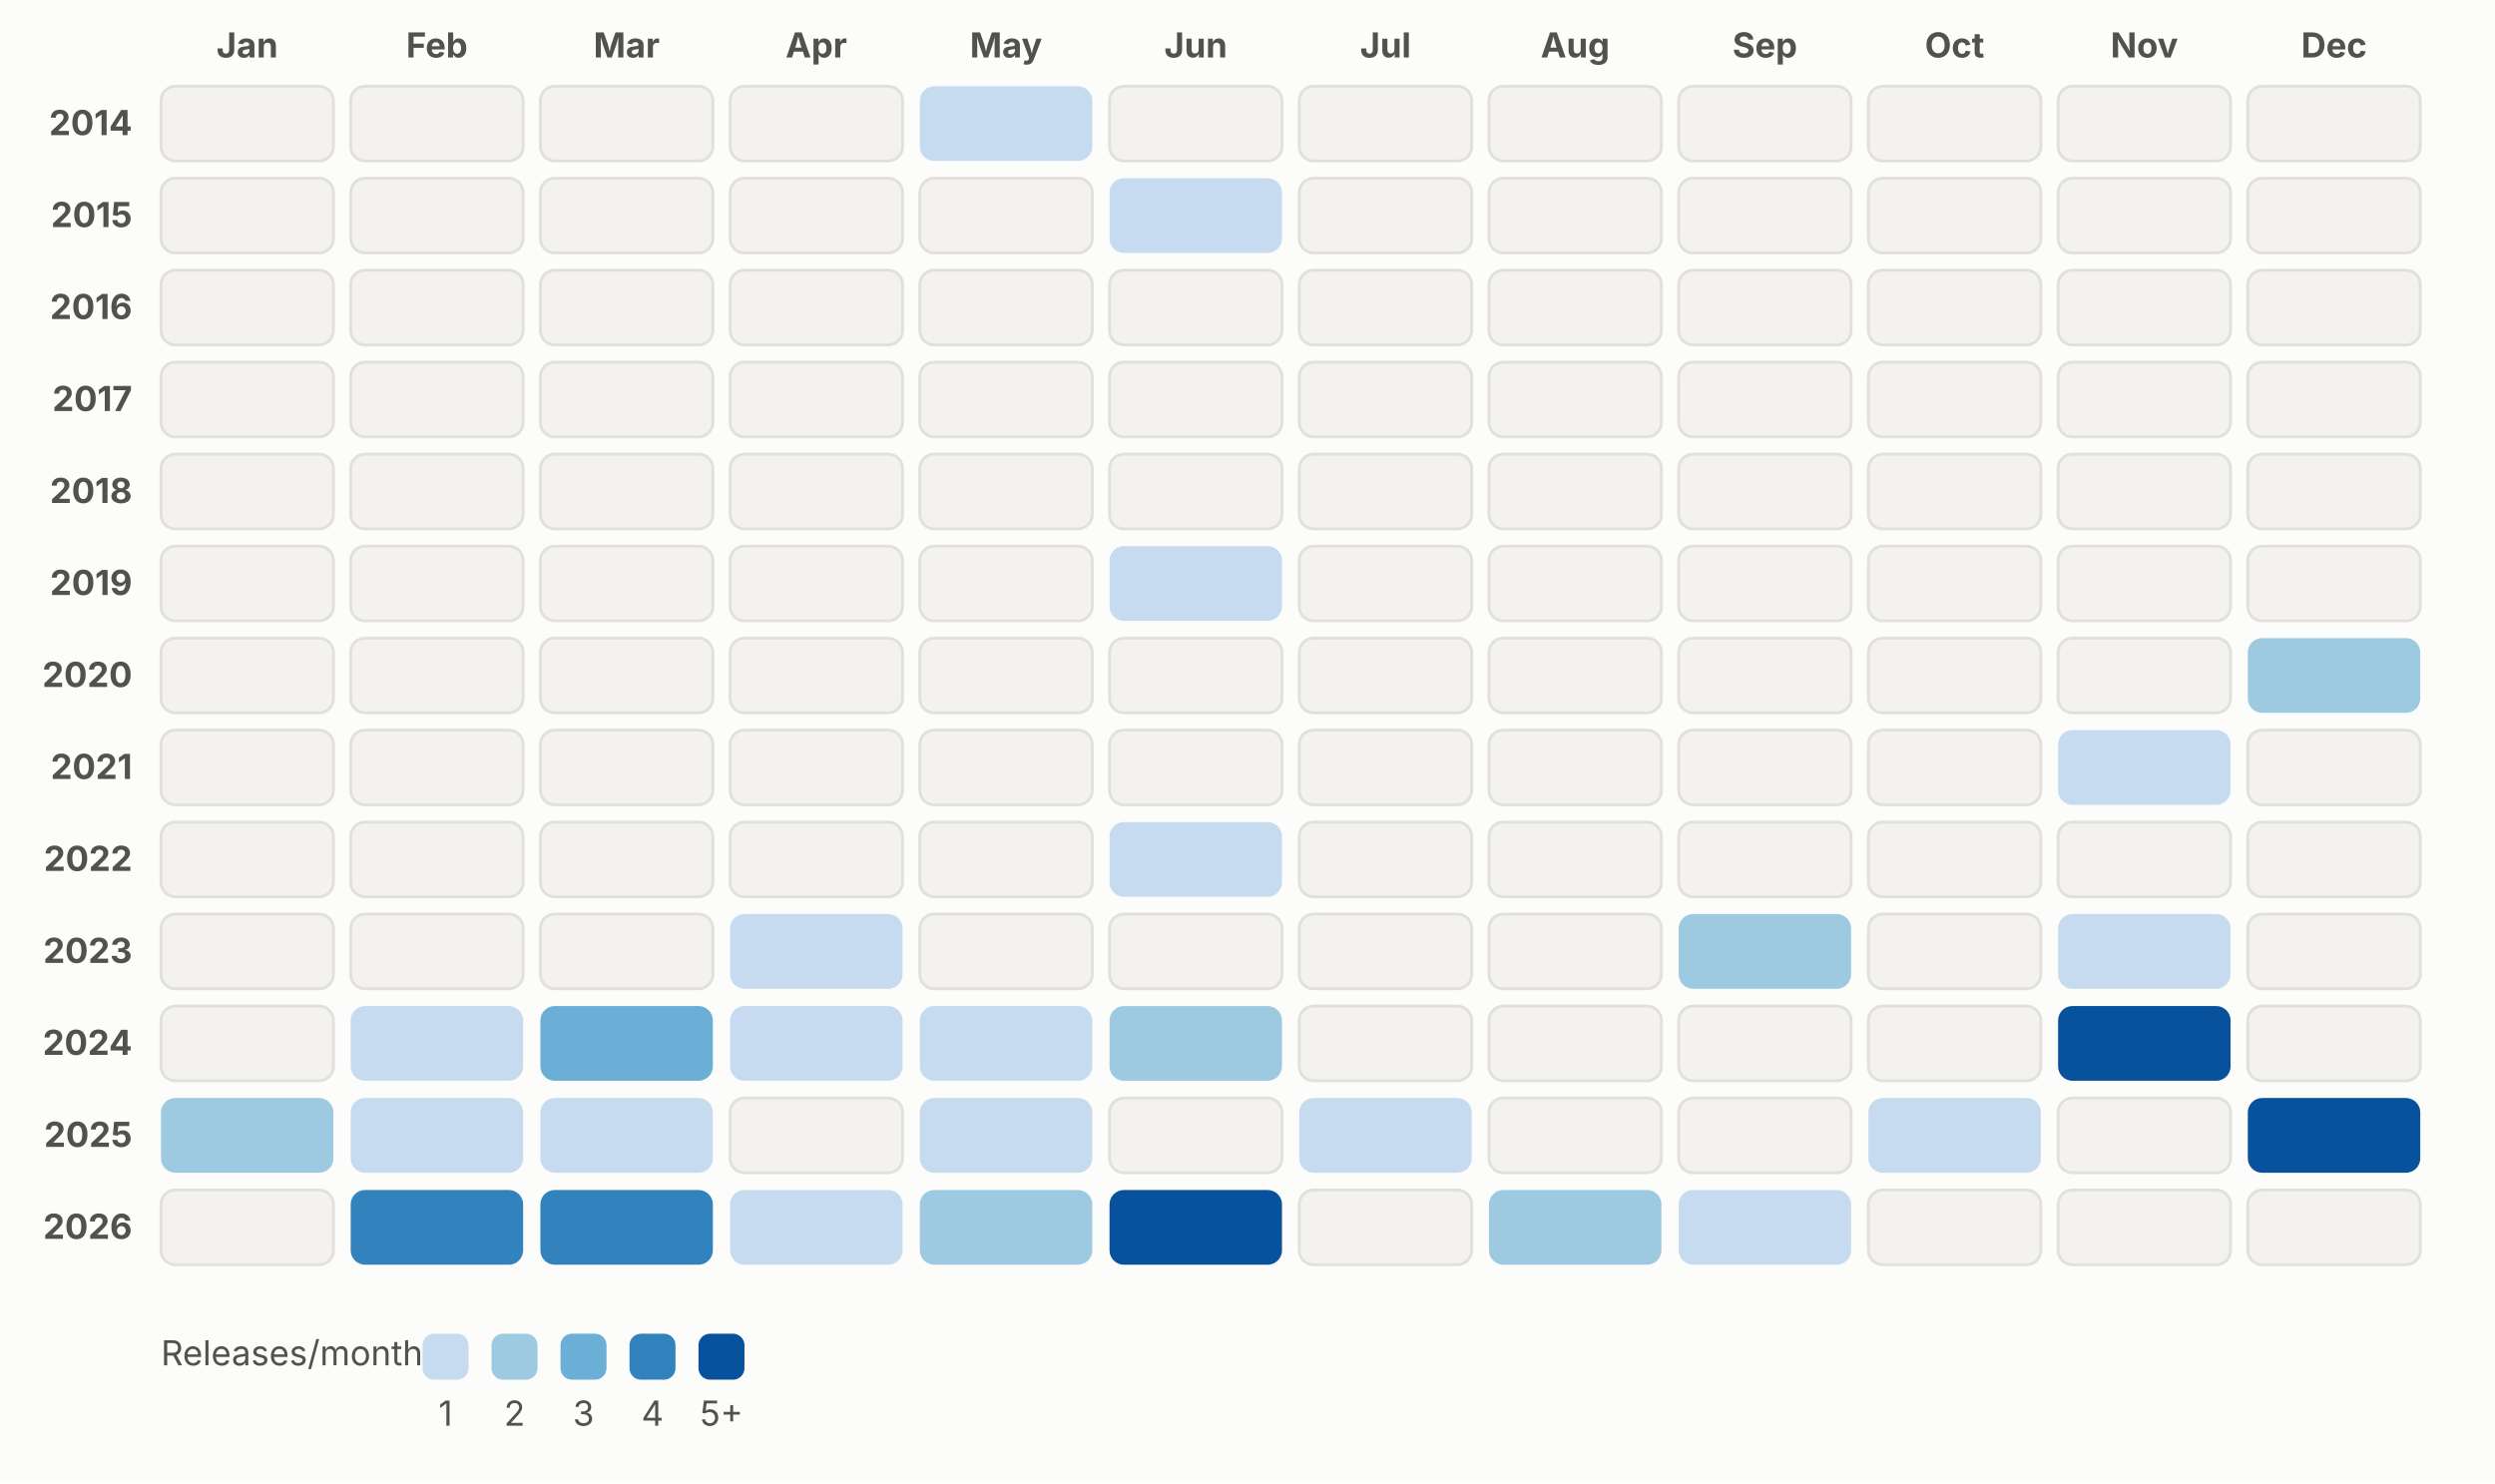
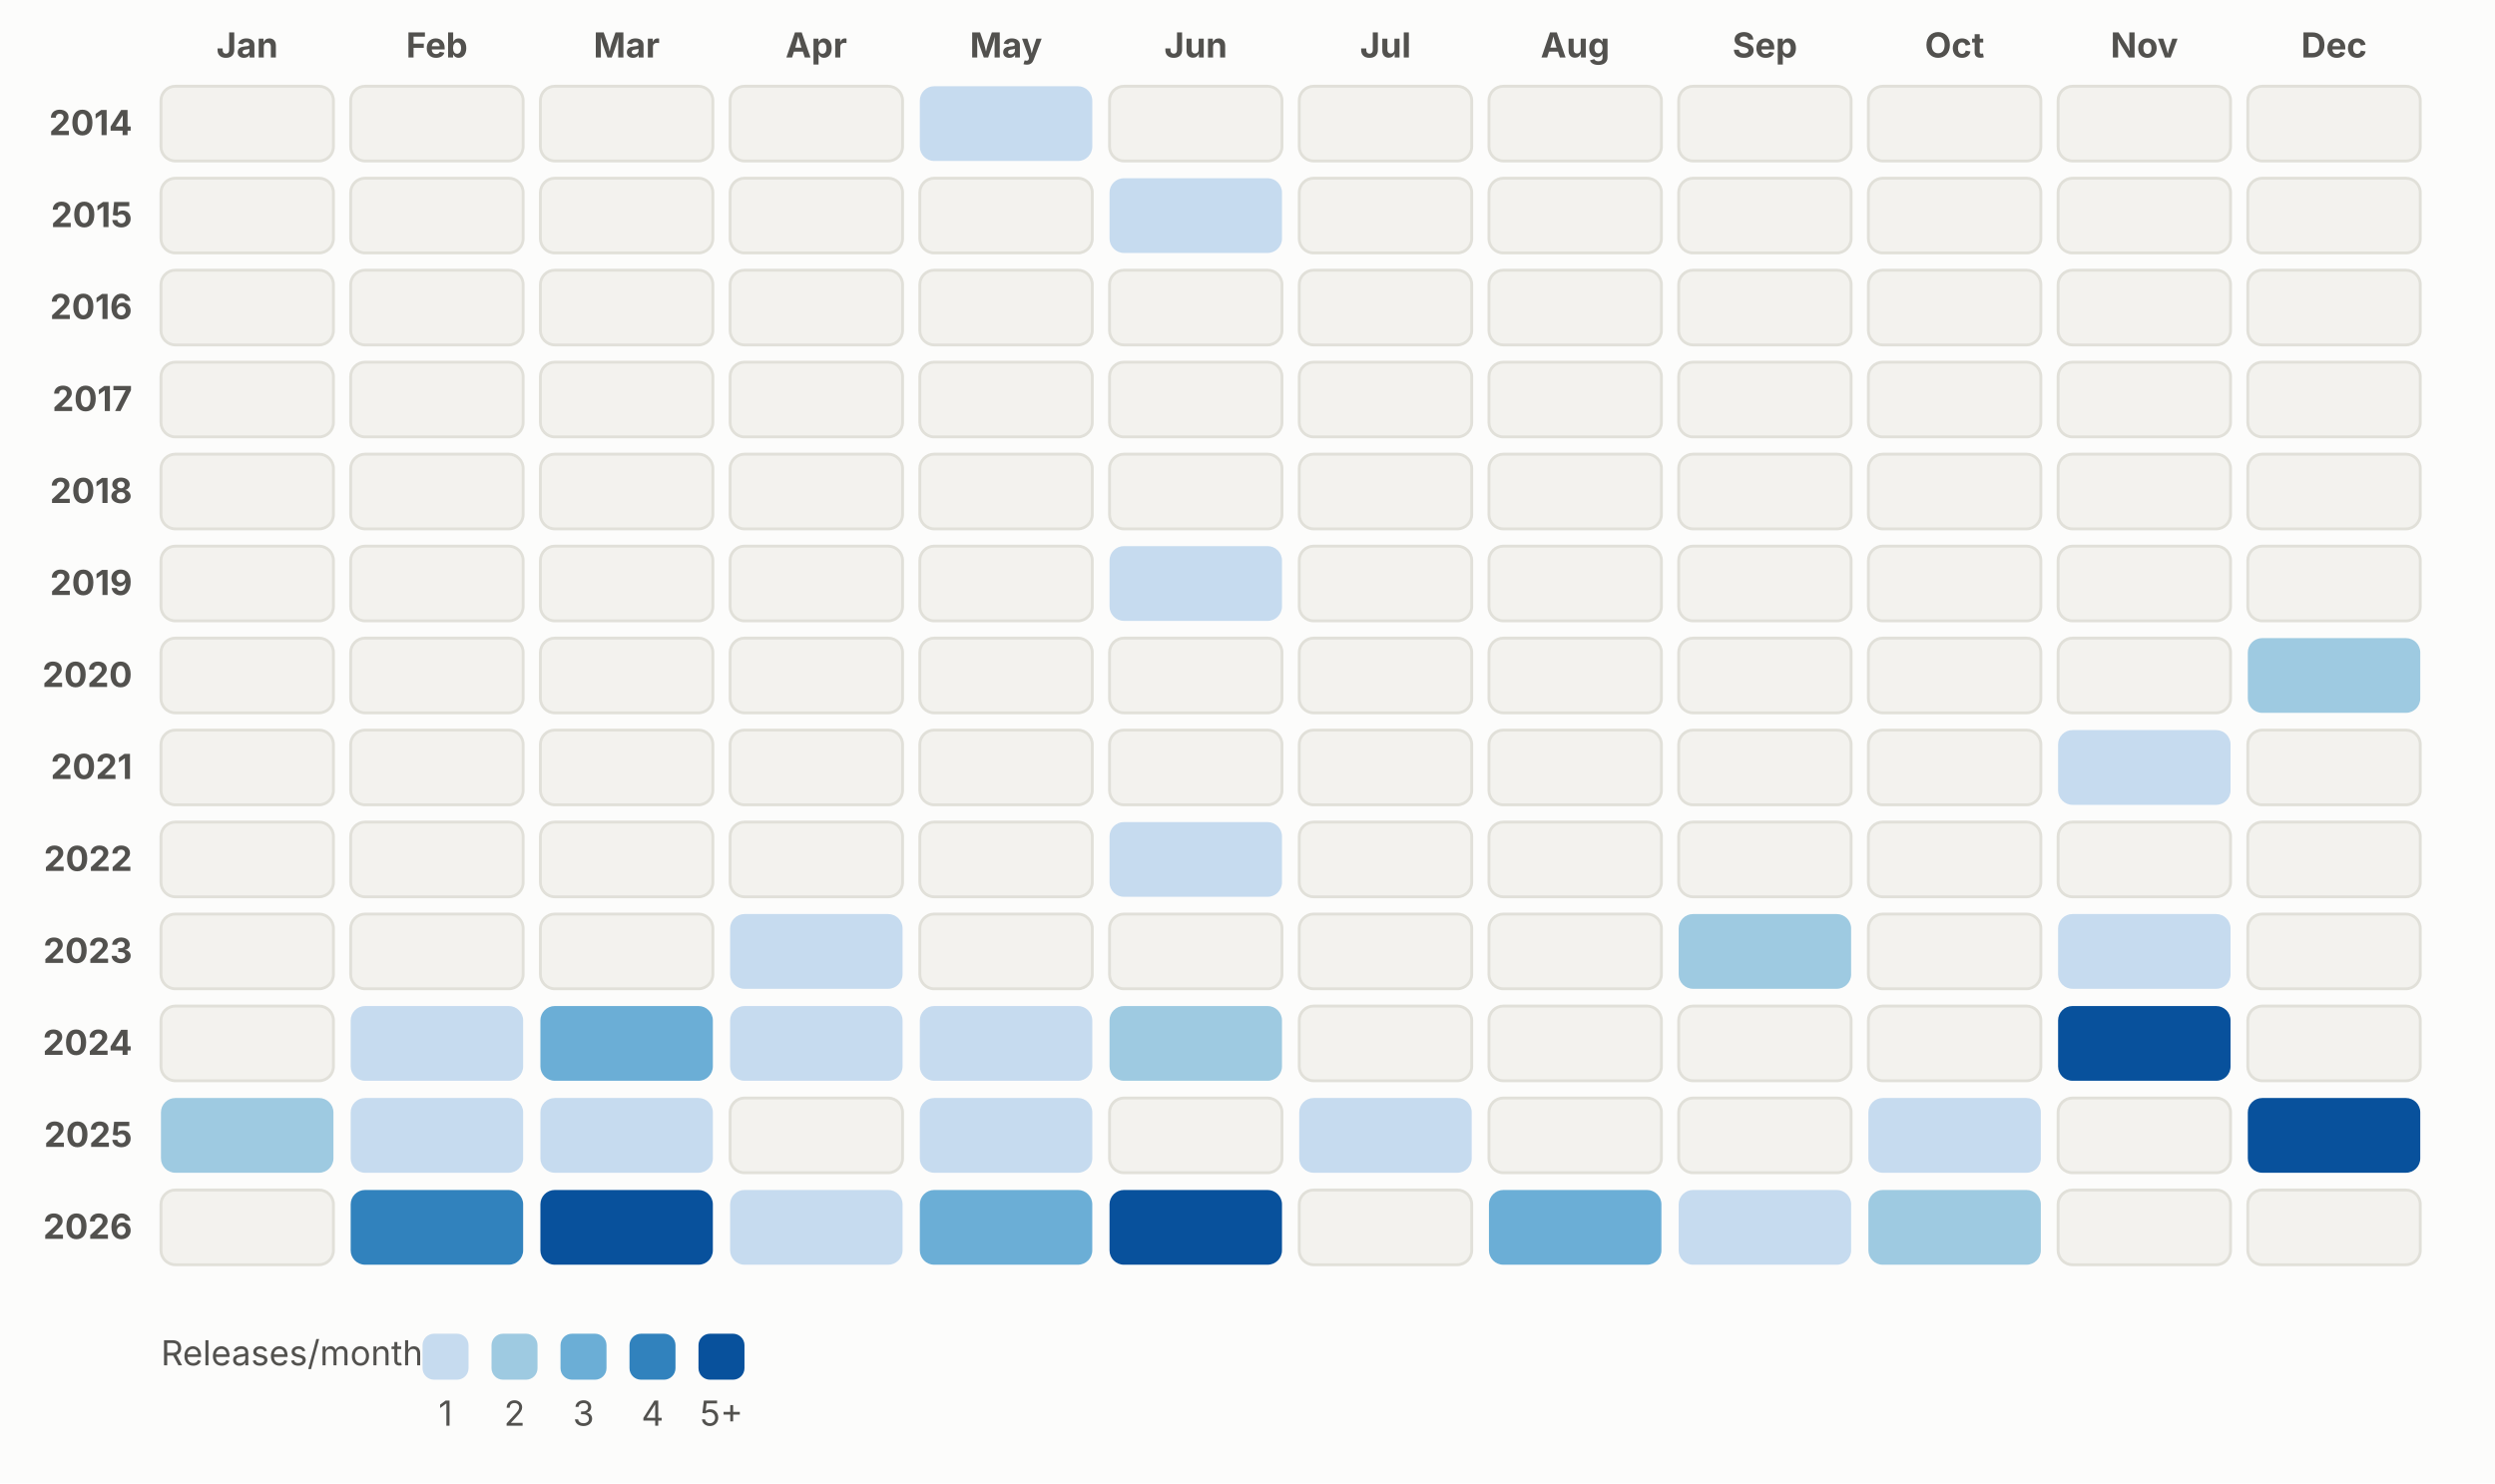
<svg xmlns="http://www.w3.org/2000/svg" width="868" height="516" viewBox="0 0 868 516">
  <rect width="868" height="516" fill="#fcfcfb" />
  <style>text{font-family:"Segoe UI",Inter,Arial,sans-serif;fill:#0b0b0b}.title{font-size:22px;font-weight:700}.sub{font-size:12px;fill:#52514e}.muted{font-size:11px;fill:#898781}.axis{font-size:12px;fill:#898781}.grid{stroke:#e1e0d9;stroke-width:1}.legend{font-size:12px;fill:#52514e}.count{font-size:10px;font-weight:700}.axis-strong{font-size:12px;font-weight:700;fill:#52514e}</style>
  <text x="86.0" y="20" text-anchor="middle" class="axis-strong">Jan</text>
  <text x="152.0" y="20" text-anchor="middle" class="axis-strong">Feb</text>
  <text x="218.0" y="20" text-anchor="middle" class="axis-strong">Mar</text>
  <text x="284.0" y="20" text-anchor="middle" class="axis-strong">Apr</text>
  <text x="350.0" y="20" text-anchor="middle" class="axis-strong">May</text>
  <text x="416.0" y="20" text-anchor="middle" class="axis-strong">Jun</text>
  <text x="482.0" y="20" text-anchor="middle" class="axis-strong">Jul</text>
  <text x="548.0" y="20" text-anchor="middle" class="axis-strong">Aug</text>
  <text x="614.0" y="20" text-anchor="middle" class="axis-strong">Sep</text>
  <text x="680.0" y="20" text-anchor="middle" class="axis-strong">Oct</text>
  <text x="746.0" y="20" text-anchor="middle" class="axis-strong">Nov</text>
  <text x="812.0" y="20" text-anchor="middle" class="axis-strong">Dec</text>
  <text x="46" y="47.0" text-anchor="end" class="axis-strong">2014</text>
  <rect x="56" y="30" width="60" height="26" rx="5" fill="#f3f2ee" stroke="#e1e0d9" stroke-width="1" />
  <rect x="122" y="30" width="60" height="26" rx="5" fill="#f3f2ee" stroke="#e1e0d9" stroke-width="1" />
  <rect x="188" y="30" width="60" height="26" rx="5" fill="#f3f2ee" stroke="#e1e0d9" stroke-width="1" />
  <rect x="254" y="30" width="60" height="26" rx="5" fill="#f3f2ee" stroke="#e1e0d9" stroke-width="1" />
  <rect x="320" y="30" width="60" height="26" rx="5" fill="#c6dbef" />
  <rect x="386" y="30" width="60" height="26" rx="5" fill="#f3f2ee" stroke="#e1e0d9" stroke-width="1" />
  <rect x="452" y="30" width="60" height="26" rx="5" fill="#f3f2ee" stroke="#e1e0d9" stroke-width="1" />
  <rect x="518" y="30" width="60" height="26" rx="5" fill="#f3f2ee" stroke="#e1e0d9" stroke-width="1" />
  <rect x="584" y="30" width="60" height="26" rx="5" fill="#f3f2ee" stroke="#e1e0d9" stroke-width="1" />
  <rect x="650" y="30" width="60" height="26" rx="5" fill="#f3f2ee" stroke="#e1e0d9" stroke-width="1" />
  <rect x="716" y="30" width="60" height="26" rx="5" fill="#f3f2ee" stroke="#e1e0d9" stroke-width="1" />
  <rect x="782" y="30" width="60" height="26" rx="5" fill="#f3f2ee" stroke="#e1e0d9" stroke-width="1" />
  <text x="46" y="79.0" text-anchor="end" class="axis-strong">2015</text>
  <rect x="56" y="62" width="60" height="26" rx="5" fill="#f3f2ee" stroke="#e1e0d9" stroke-width="1" />
  <rect x="122" y="62" width="60" height="26" rx="5" fill="#f3f2ee" stroke="#e1e0d9" stroke-width="1" />
  <rect x="188" y="62" width="60" height="26" rx="5" fill="#f3f2ee" stroke="#e1e0d9" stroke-width="1" />
  <rect x="254" y="62" width="60" height="26" rx="5" fill="#f3f2ee" stroke="#e1e0d9" stroke-width="1" />
  <rect x="320" y="62" width="60" height="26" rx="5" fill="#f3f2ee" stroke="#e1e0d9" stroke-width="1" />
  <rect x="386" y="62" width="60" height="26" rx="5" fill="#c6dbef" />
  <rect x="452" y="62" width="60" height="26" rx="5" fill="#f3f2ee" stroke="#e1e0d9" stroke-width="1" />
  <rect x="518" y="62" width="60" height="26" rx="5" fill="#f3f2ee" stroke="#e1e0d9" stroke-width="1" />
  <rect x="584" y="62" width="60" height="26" rx="5" fill="#f3f2ee" stroke="#e1e0d9" stroke-width="1" />
  <rect x="650" y="62" width="60" height="26" rx="5" fill="#f3f2ee" stroke="#e1e0d9" stroke-width="1" />
  <rect x="716" y="62" width="60" height="26" rx="5" fill="#f3f2ee" stroke="#e1e0d9" stroke-width="1" />
  <rect x="782" y="62" width="60" height="26" rx="5" fill="#f3f2ee" stroke="#e1e0d9" stroke-width="1" />
  <text x="46" y="111.0" text-anchor="end" class="axis-strong">2016</text>
  <rect x="56" y="94" width="60" height="26" rx="5" fill="#f3f2ee" stroke="#e1e0d9" stroke-width="1" />
  <rect x="122" y="94" width="60" height="26" rx="5" fill="#f3f2ee" stroke="#e1e0d9" stroke-width="1" />
  <rect x="188" y="94" width="60" height="26" rx="5" fill="#f3f2ee" stroke="#e1e0d9" stroke-width="1" />
  <rect x="254" y="94" width="60" height="26" rx="5" fill="#f3f2ee" stroke="#e1e0d9" stroke-width="1" />
  <rect x="320" y="94" width="60" height="26" rx="5" fill="#f3f2ee" stroke="#e1e0d9" stroke-width="1" />
  <rect x="386" y="94" width="60" height="26" rx="5" fill="#f3f2ee" stroke="#e1e0d9" stroke-width="1" />
  <rect x="452" y="94" width="60" height="26" rx="5" fill="#f3f2ee" stroke="#e1e0d9" stroke-width="1" />
  <rect x="518" y="94" width="60" height="26" rx="5" fill="#f3f2ee" stroke="#e1e0d9" stroke-width="1" />
  <rect x="584" y="94" width="60" height="26" rx="5" fill="#f3f2ee" stroke="#e1e0d9" stroke-width="1" />
  <rect x="650" y="94" width="60" height="26" rx="5" fill="#f3f2ee" stroke="#e1e0d9" stroke-width="1" />
  <rect x="716" y="94" width="60" height="26" rx="5" fill="#f3f2ee" stroke="#e1e0d9" stroke-width="1" />
  <rect x="782" y="94" width="60" height="26" rx="5" fill="#f3f2ee" stroke="#e1e0d9" stroke-width="1" />
  <text x="46" y="143.0" text-anchor="end" class="axis-strong">2017</text>
  <rect x="56" y="126" width="60" height="26" rx="5" fill="#f3f2ee" stroke="#e1e0d9" stroke-width="1" />
  <rect x="122" y="126" width="60" height="26" rx="5" fill="#f3f2ee" stroke="#e1e0d9" stroke-width="1" />
  <rect x="188" y="126" width="60" height="26" rx="5" fill="#f3f2ee" stroke="#e1e0d9" stroke-width="1" />
  <rect x="254" y="126" width="60" height="26" rx="5" fill="#f3f2ee" stroke="#e1e0d9" stroke-width="1" />
  <rect x="320" y="126" width="60" height="26" rx="5" fill="#f3f2ee" stroke="#e1e0d9" stroke-width="1" />
  <rect x="386" y="126" width="60" height="26" rx="5" fill="#f3f2ee" stroke="#e1e0d9" stroke-width="1" />
  <rect x="452" y="126" width="60" height="26" rx="5" fill="#f3f2ee" stroke="#e1e0d9" stroke-width="1" />
  <rect x="518" y="126" width="60" height="26" rx="5" fill="#f3f2ee" stroke="#e1e0d9" stroke-width="1" />
  <rect x="584" y="126" width="60" height="26" rx="5" fill="#f3f2ee" stroke="#e1e0d9" stroke-width="1" />
  <rect x="650" y="126" width="60" height="26" rx="5" fill="#f3f2ee" stroke="#e1e0d9" stroke-width="1" />
  <rect x="716" y="126" width="60" height="26" rx="5" fill="#f3f2ee" stroke="#e1e0d9" stroke-width="1" />
  <rect x="782" y="126" width="60" height="26" rx="5" fill="#f3f2ee" stroke="#e1e0d9" stroke-width="1" />
  <text x="46" y="175.0" text-anchor="end" class="axis-strong">2018</text>
  <rect x="56" y="158" width="60" height="26" rx="5" fill="#f3f2ee" stroke="#e1e0d9" stroke-width="1" />
  <rect x="122" y="158" width="60" height="26" rx="5" fill="#f3f2ee" stroke="#e1e0d9" stroke-width="1" />
  <rect x="188" y="158" width="60" height="26" rx="5" fill="#f3f2ee" stroke="#e1e0d9" stroke-width="1" />
  <rect x="254" y="158" width="60" height="26" rx="5" fill="#f3f2ee" stroke="#e1e0d9" stroke-width="1" />
  <rect x="320" y="158" width="60" height="26" rx="5" fill="#f3f2ee" stroke="#e1e0d9" stroke-width="1" />
  <rect x="386" y="158" width="60" height="26" rx="5" fill="#f3f2ee" stroke="#e1e0d9" stroke-width="1" />
  <rect x="452" y="158" width="60" height="26" rx="5" fill="#f3f2ee" stroke="#e1e0d9" stroke-width="1" />
  <rect x="518" y="158" width="60" height="26" rx="5" fill="#f3f2ee" stroke="#e1e0d9" stroke-width="1" />
  <rect x="584" y="158" width="60" height="26" rx="5" fill="#f3f2ee" stroke="#e1e0d9" stroke-width="1" />
  <rect x="650" y="158" width="60" height="26" rx="5" fill="#f3f2ee" stroke="#e1e0d9" stroke-width="1" />
  <rect x="716" y="158" width="60" height="26" rx="5" fill="#f3f2ee" stroke="#e1e0d9" stroke-width="1" />
  <rect x="782" y="158" width="60" height="26" rx="5" fill="#f3f2ee" stroke="#e1e0d9" stroke-width="1" />
  <text x="46" y="207.0" text-anchor="end" class="axis-strong">2019</text>
  <rect x="56" y="190" width="60" height="26" rx="5" fill="#f3f2ee" stroke="#e1e0d9" stroke-width="1" />
  <rect x="122" y="190" width="60" height="26" rx="5" fill="#f3f2ee" stroke="#e1e0d9" stroke-width="1" />
  <rect x="188" y="190" width="60" height="26" rx="5" fill="#f3f2ee" stroke="#e1e0d9" stroke-width="1" />
  <rect x="254" y="190" width="60" height="26" rx="5" fill="#f3f2ee" stroke="#e1e0d9" stroke-width="1" />
  <rect x="320" y="190" width="60" height="26" rx="5" fill="#f3f2ee" stroke="#e1e0d9" stroke-width="1" />
  <rect x="386" y="190" width="60" height="26" rx="5" fill="#c6dbef" />
  <rect x="452" y="190" width="60" height="26" rx="5" fill="#f3f2ee" stroke="#e1e0d9" stroke-width="1" />
  <rect x="518" y="190" width="60" height="26" rx="5" fill="#f3f2ee" stroke="#e1e0d9" stroke-width="1" />
  <rect x="584" y="190" width="60" height="26" rx="5" fill="#f3f2ee" stroke="#e1e0d9" stroke-width="1" />
  <rect x="650" y="190" width="60" height="26" rx="5" fill="#f3f2ee" stroke="#e1e0d9" stroke-width="1" />
  <rect x="716" y="190" width="60" height="26" rx="5" fill="#f3f2ee" stroke="#e1e0d9" stroke-width="1" />
  <rect x="782" y="190" width="60" height="26" rx="5" fill="#f3f2ee" stroke="#e1e0d9" stroke-width="1" />
  <text x="46" y="239.0" text-anchor="end" class="axis-strong">2020</text>
  <rect x="56" y="222" width="60" height="26" rx="5" fill="#f3f2ee" stroke="#e1e0d9" stroke-width="1" />
  <rect x="122" y="222" width="60" height="26" rx="5" fill="#f3f2ee" stroke="#e1e0d9" stroke-width="1" />
  <rect x="188" y="222" width="60" height="26" rx="5" fill="#f3f2ee" stroke="#e1e0d9" stroke-width="1" />
  <rect x="254" y="222" width="60" height="26" rx="5" fill="#f3f2ee" stroke="#e1e0d9" stroke-width="1" />
  <rect x="320" y="222" width="60" height="26" rx="5" fill="#f3f2ee" stroke="#e1e0d9" stroke-width="1" />
  <rect x="386" y="222" width="60" height="26" rx="5" fill="#f3f2ee" stroke="#e1e0d9" stroke-width="1" />
  <rect x="452" y="222" width="60" height="26" rx="5" fill="#f3f2ee" stroke="#e1e0d9" stroke-width="1" />
  <rect x="518" y="222" width="60" height="26" rx="5" fill="#f3f2ee" stroke="#e1e0d9" stroke-width="1" />
  <rect x="584" y="222" width="60" height="26" rx="5" fill="#f3f2ee" stroke="#e1e0d9" stroke-width="1" />
  <rect x="650" y="222" width="60" height="26" rx="5" fill="#f3f2ee" stroke="#e1e0d9" stroke-width="1" />
  <rect x="716" y="222" width="60" height="26" rx="5" fill="#f3f2ee" stroke="#e1e0d9" stroke-width="1" />
  <rect x="782" y="222" width="60" height="26" rx="5" fill="#9ecae1" />
  <text x="46" y="271.0" text-anchor="end" class="axis-strong">2021</text>
  <rect x="56" y="254" width="60" height="26" rx="5" fill="#f3f2ee" stroke="#e1e0d9" stroke-width="1" />
  <rect x="122" y="254" width="60" height="26" rx="5" fill="#f3f2ee" stroke="#e1e0d9" stroke-width="1" />
  <rect x="188" y="254" width="60" height="26" rx="5" fill="#f3f2ee" stroke="#e1e0d9" stroke-width="1" />
  <rect x="254" y="254" width="60" height="26" rx="5" fill="#f3f2ee" stroke="#e1e0d9" stroke-width="1" />
  <rect x="320" y="254" width="60" height="26" rx="5" fill="#f3f2ee" stroke="#e1e0d9" stroke-width="1" />
  <rect x="386" y="254" width="60" height="26" rx="5" fill="#f3f2ee" stroke="#e1e0d9" stroke-width="1" />
  <rect x="452" y="254" width="60" height="26" rx="5" fill="#f3f2ee" stroke="#e1e0d9" stroke-width="1" />
  <rect x="518" y="254" width="60" height="26" rx="5" fill="#f3f2ee" stroke="#e1e0d9" stroke-width="1" />
  <rect x="584" y="254" width="60" height="26" rx="5" fill="#f3f2ee" stroke="#e1e0d9" stroke-width="1" />
  <rect x="650" y="254" width="60" height="26" rx="5" fill="#f3f2ee" stroke="#e1e0d9" stroke-width="1" />
  <rect x="716" y="254" width="60" height="26" rx="5" fill="#c6dbef" />
  <rect x="782" y="254" width="60" height="26" rx="5" fill="#f3f2ee" stroke="#e1e0d9" stroke-width="1" />
  <text x="46" y="303.0" text-anchor="end" class="axis-strong">2022</text>
  <rect x="56" y="286" width="60" height="26" rx="5" fill="#f3f2ee" stroke="#e1e0d9" stroke-width="1" />
  <rect x="122" y="286" width="60" height="26" rx="5" fill="#f3f2ee" stroke="#e1e0d9" stroke-width="1" />
  <rect x="188" y="286" width="60" height="26" rx="5" fill="#f3f2ee" stroke="#e1e0d9" stroke-width="1" />
  <rect x="254" y="286" width="60" height="26" rx="5" fill="#f3f2ee" stroke="#e1e0d9" stroke-width="1" />
  <rect x="320" y="286" width="60" height="26" rx="5" fill="#f3f2ee" stroke="#e1e0d9" stroke-width="1" />
  <rect x="386" y="286" width="60" height="26" rx="5" fill="#c6dbef" />
  <rect x="452" y="286" width="60" height="26" rx="5" fill="#f3f2ee" stroke="#e1e0d9" stroke-width="1" />
  <rect x="518" y="286" width="60" height="26" rx="5" fill="#f3f2ee" stroke="#e1e0d9" stroke-width="1" />
  <rect x="584" y="286" width="60" height="26" rx="5" fill="#f3f2ee" stroke="#e1e0d9" stroke-width="1" />
  <rect x="650" y="286" width="60" height="26" rx="5" fill="#f3f2ee" stroke="#e1e0d9" stroke-width="1" />
  <rect x="716" y="286" width="60" height="26" rx="5" fill="#f3f2ee" stroke="#e1e0d9" stroke-width="1" />
  <rect x="782" y="286" width="60" height="26" rx="5" fill="#f3f2ee" stroke="#e1e0d9" stroke-width="1" />
  <text x="46" y="335.0" text-anchor="end" class="axis-strong">2023</text>
  <rect x="56" y="318" width="60" height="26" rx="5" fill="#f3f2ee" stroke="#e1e0d9" stroke-width="1" />
  <rect x="122" y="318" width="60" height="26" rx="5" fill="#f3f2ee" stroke="#e1e0d9" stroke-width="1" />
  <rect x="188" y="318" width="60" height="26" rx="5" fill="#f3f2ee" stroke="#e1e0d9" stroke-width="1" />
  <rect x="254" y="318" width="60" height="26" rx="5" fill="#c6dbef" />
  <rect x="320" y="318" width="60" height="26" rx="5" fill="#f3f2ee" stroke="#e1e0d9" stroke-width="1" />
  <rect x="386" y="318" width="60" height="26" rx="5" fill="#f3f2ee" stroke="#e1e0d9" stroke-width="1" />
  <rect x="452" y="318" width="60" height="26" rx="5" fill="#f3f2ee" stroke="#e1e0d9" stroke-width="1" />
  <rect x="518" y="318" width="60" height="26" rx="5" fill="#f3f2ee" stroke="#e1e0d9" stroke-width="1" />
  <rect x="584" y="318" width="60" height="26" rx="5" fill="#9ecae1" />
  <rect x="650" y="318" width="60" height="26" rx="5" fill="#f3f2ee" stroke="#e1e0d9" stroke-width="1" />
  <rect x="716" y="318" width="60" height="26" rx="5" fill="#c6dbef" />
  <rect x="782" y="318" width="60" height="26" rx="5" fill="#f3f2ee" stroke="#e1e0d9" stroke-width="1" />
  <text x="46" y="367.0" text-anchor="end" class="axis-strong">2024</text>
  <rect x="56" y="350" width="60" height="26" rx="5" fill="#f3f2ee" stroke="#e1e0d9" stroke-width="1" />
  <rect x="122" y="350" width="60" height="26" rx="5" fill="#c6dbef" />
  <rect x="188" y="350" width="60" height="26" rx="5" fill="#6baed6" />
  <rect x="254" y="350" width="60" height="26" rx="5" fill="#c6dbef" />
  <rect x="320" y="350" width="60" height="26" rx="5" fill="#c6dbef" />
  <rect x="386" y="350" width="60" height="26" rx="5" fill="#9ecae1" />
  <rect x="452" y="350" width="60" height="26" rx="5" fill="#f3f2ee" stroke="#e1e0d9" stroke-width="1" />
  <rect x="518" y="350" width="60" height="26" rx="5" fill="#f3f2ee" stroke="#e1e0d9" stroke-width="1" />
  <rect x="584" y="350" width="60" height="26" rx="5" fill="#f3f2ee" stroke="#e1e0d9" stroke-width="1" />
  <rect x="650" y="350" width="60" height="26" rx="5" fill="#f3f2ee" stroke="#e1e0d9" stroke-width="1" />
  <rect x="716" y="350" width="60" height="26" rx="5" fill="#08519c" />
  <rect x="782" y="350" width="60" height="26" rx="5" fill="#f3f2ee" stroke="#e1e0d9" stroke-width="1" />
  <text x="46" y="399.0" text-anchor="end" class="axis-strong">2025</text>
  <rect x="56" y="382" width="60" height="26" rx="5" fill="#9ecae1" />
  <rect x="122" y="382" width="60" height="26" rx="5" fill="#c6dbef" />
  <rect x="188" y="382" width="60" height="26" rx="5" fill="#c6dbef" />
  <rect x="254" y="382" width="60" height="26" rx="5" fill="#f3f2ee" stroke="#e1e0d9" stroke-width="1" />
  <rect x="320" y="382" width="60" height="26" rx="5" fill="#c6dbef" />
  <rect x="386" y="382" width="60" height="26" rx="5" fill="#f3f2ee" stroke="#e1e0d9" stroke-width="1" />
  <rect x="452" y="382" width="60" height="26" rx="5" fill="#c6dbef" />
  <rect x="518" y="382" width="60" height="26" rx="5" fill="#f3f2ee" stroke="#e1e0d9" stroke-width="1" />
  <rect x="584" y="382" width="60" height="26" rx="5" fill="#f3f2ee" stroke="#e1e0d9" stroke-width="1" />
  <rect x="650" y="382" width="60" height="26" rx="5" fill="#c6dbef" />
  <rect x="716" y="382" width="60" height="26" rx="5" fill="#f3f2ee" stroke="#e1e0d9" stroke-width="1" />
  <rect x="782" y="382" width="60" height="26" rx="5" fill="#08519c" />
  <text x="46" y="431.0" text-anchor="end" class="axis-strong">2026</text>
  <rect x="56" y="414" width="60" height="26" rx="5" fill="#f3f2ee" stroke="#e1e0d9" stroke-width="1" />
  <rect x="122" y="414" width="60" height="26" rx="5" fill="#3182bd" />
-   <rect x="188" y="414" width="60" height="26" rx="5" fill="#3182bd" />
+   <rect x="188" y="414" width="60" height="26" rx="5" fill="#08519c" />
  <rect x="254" y="414" width="60" height="26" rx="5" fill="#c6dbef" />
-   <rect x="320" y="414" width="60" height="26" rx="5" fill="#9ecae1" />
+   <rect x="320" y="414" width="60" height="26" rx="5" fill="#6baed6" />
  <rect x="386" y="414" width="60" height="26" rx="5" fill="#08519c" />
  <rect x="452" y="414" width="60" height="26" rx="5" fill="#f3f2ee" stroke="#e1e0d9" stroke-width="1" />
-   <rect x="518" y="414" width="60" height="26" rx="5" fill="#9ecae1" />
+   <rect x="518" y="414" width="60" height="26" rx="5" fill="#6baed6" />
  <rect x="584" y="414" width="60" height="26" rx="5" fill="#c6dbef" />
-   <rect x="650" y="414" width="60" height="26" rx="5" fill="#f3f2ee" stroke="#e1e0d9" stroke-width="1" />
+   <rect x="650" y="414" width="60" height="26" rx="5" fill="#9ecae1" />
  <rect x="716" y="414" width="60" height="26" rx="5" fill="#f3f2ee" stroke="#e1e0d9" stroke-width="1" />
  <rect x="782" y="414" width="60" height="26" rx="5" fill="#f3f2ee" stroke="#e1e0d9" stroke-width="1" />
  <text x="56" y="475" class="legend">Releases/month:</text>
  <rect x="147" y="464" width="16" height="16" rx="4" fill="#c6dbef" />
  <text x="155" y="496" text-anchor="middle" class="legend">1</text>
  <rect x="171" y="464" width="16" height="16" rx="4" fill="#9ecae1" />
  <text x="179" y="496" text-anchor="middle" class="legend">2</text>
  <rect x="195" y="464" width="16" height="16" rx="4" fill="#6baed6" />
  <text x="203" y="496" text-anchor="middle" class="legend">3</text>
  <rect x="219" y="464" width="16" height="16" rx="4" fill="#3182bd" />
  <text x="227" y="496" text-anchor="middle" class="legend">4</text>
  <rect x="243" y="464" width="16" height="16" rx="4" fill="#08519c" />
  <text x="251" y="496" text-anchor="middle" class="legend">5+</text>
</svg>
